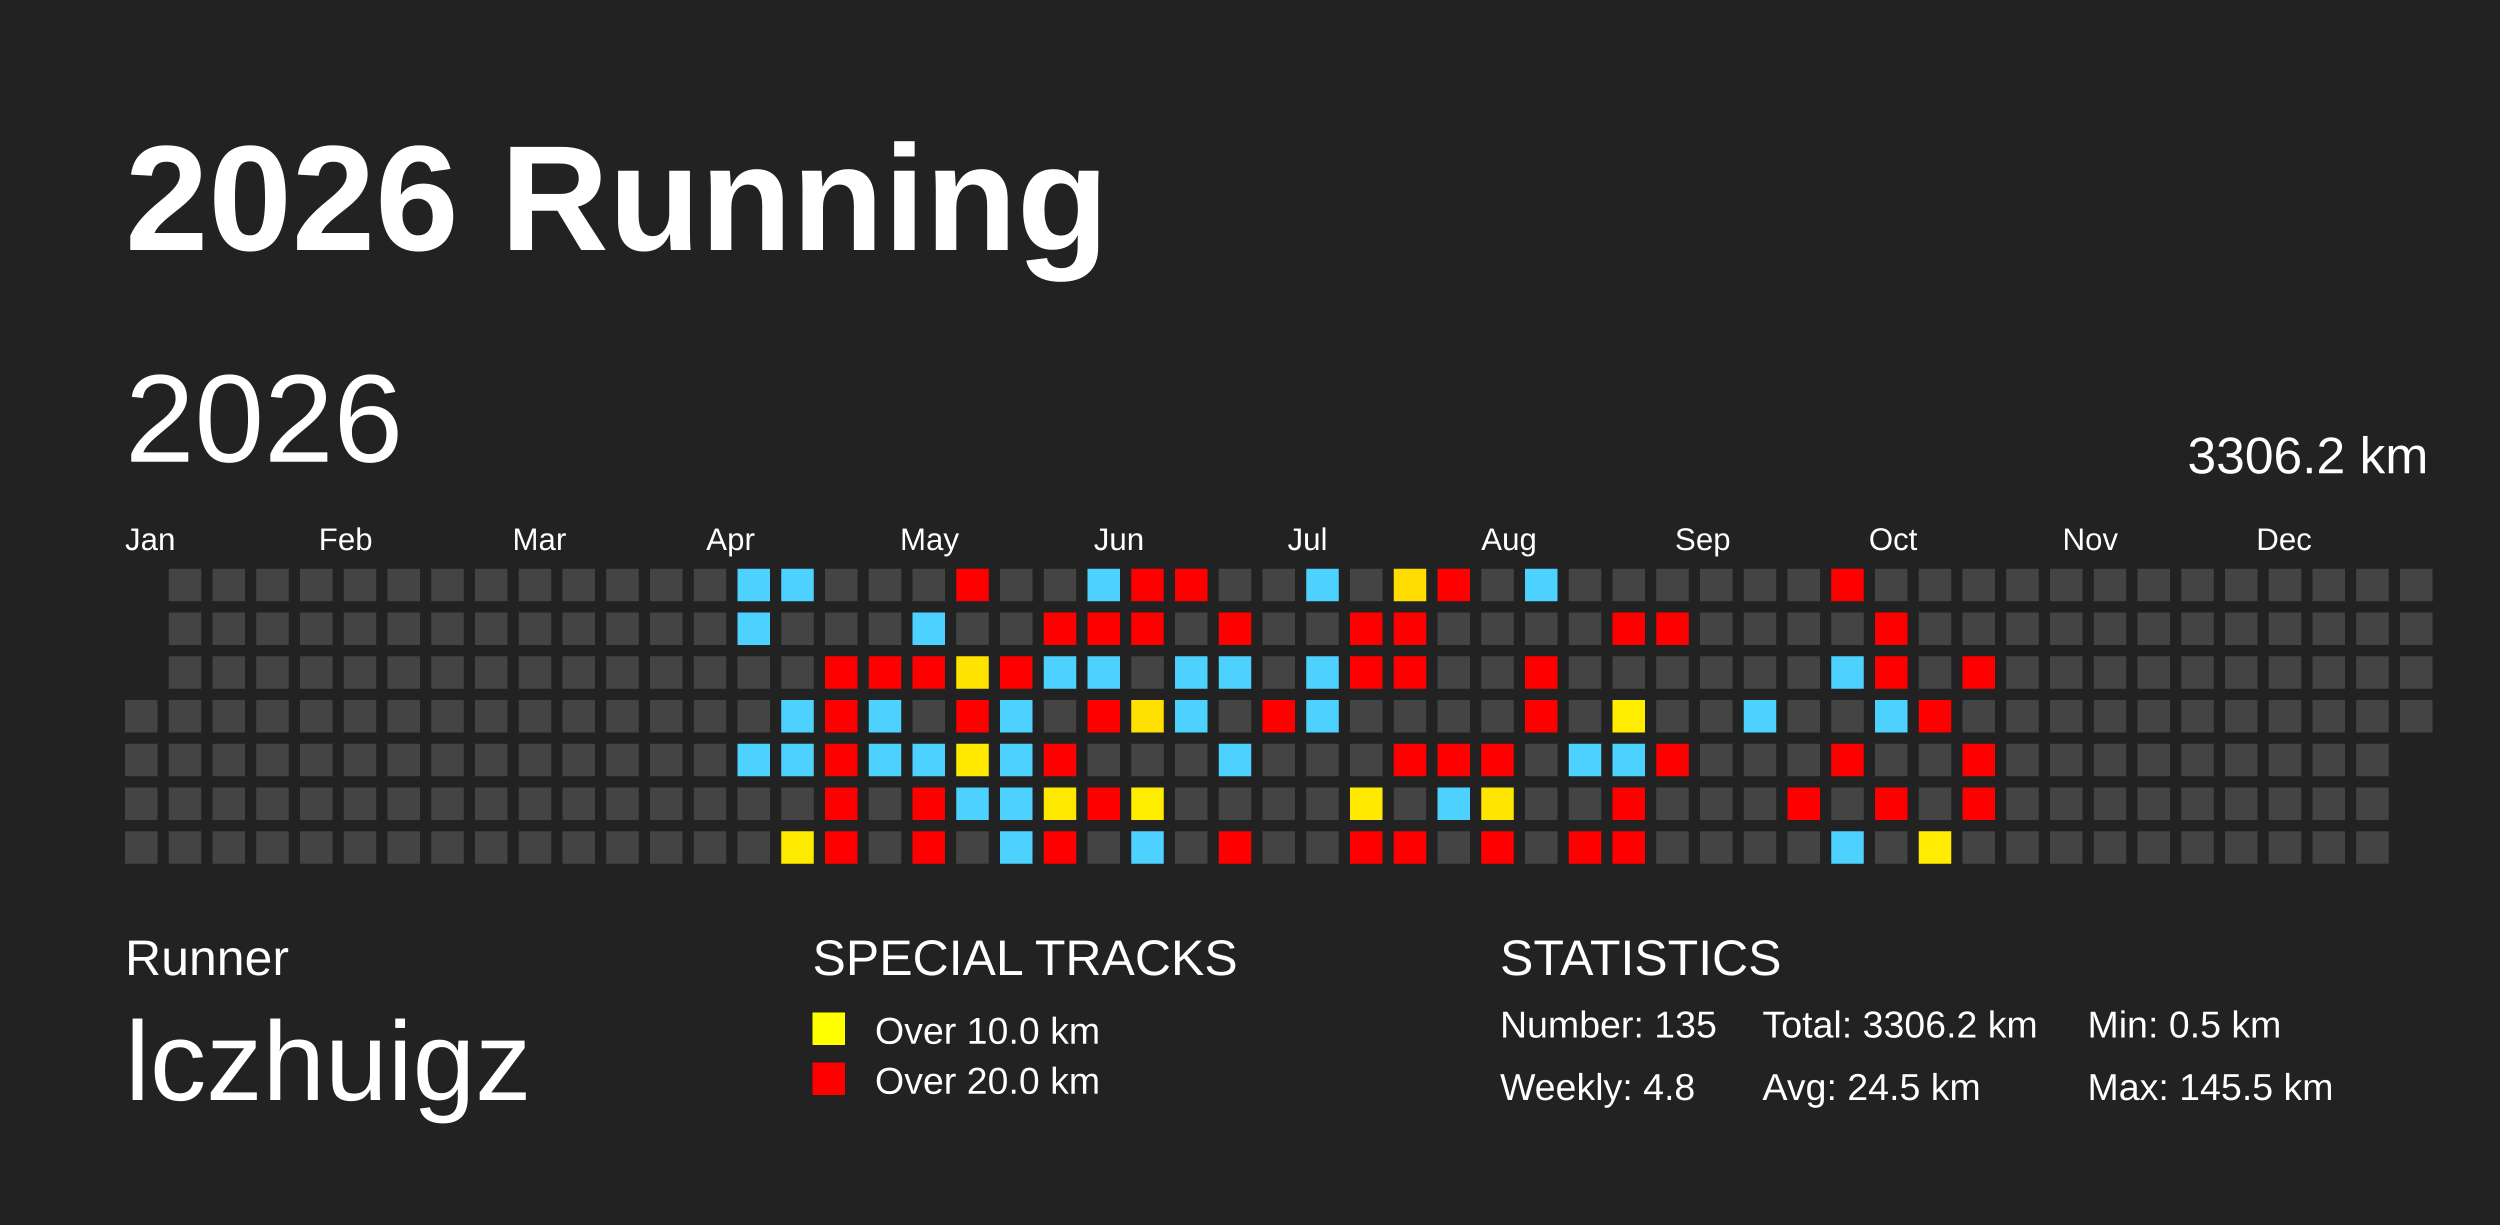
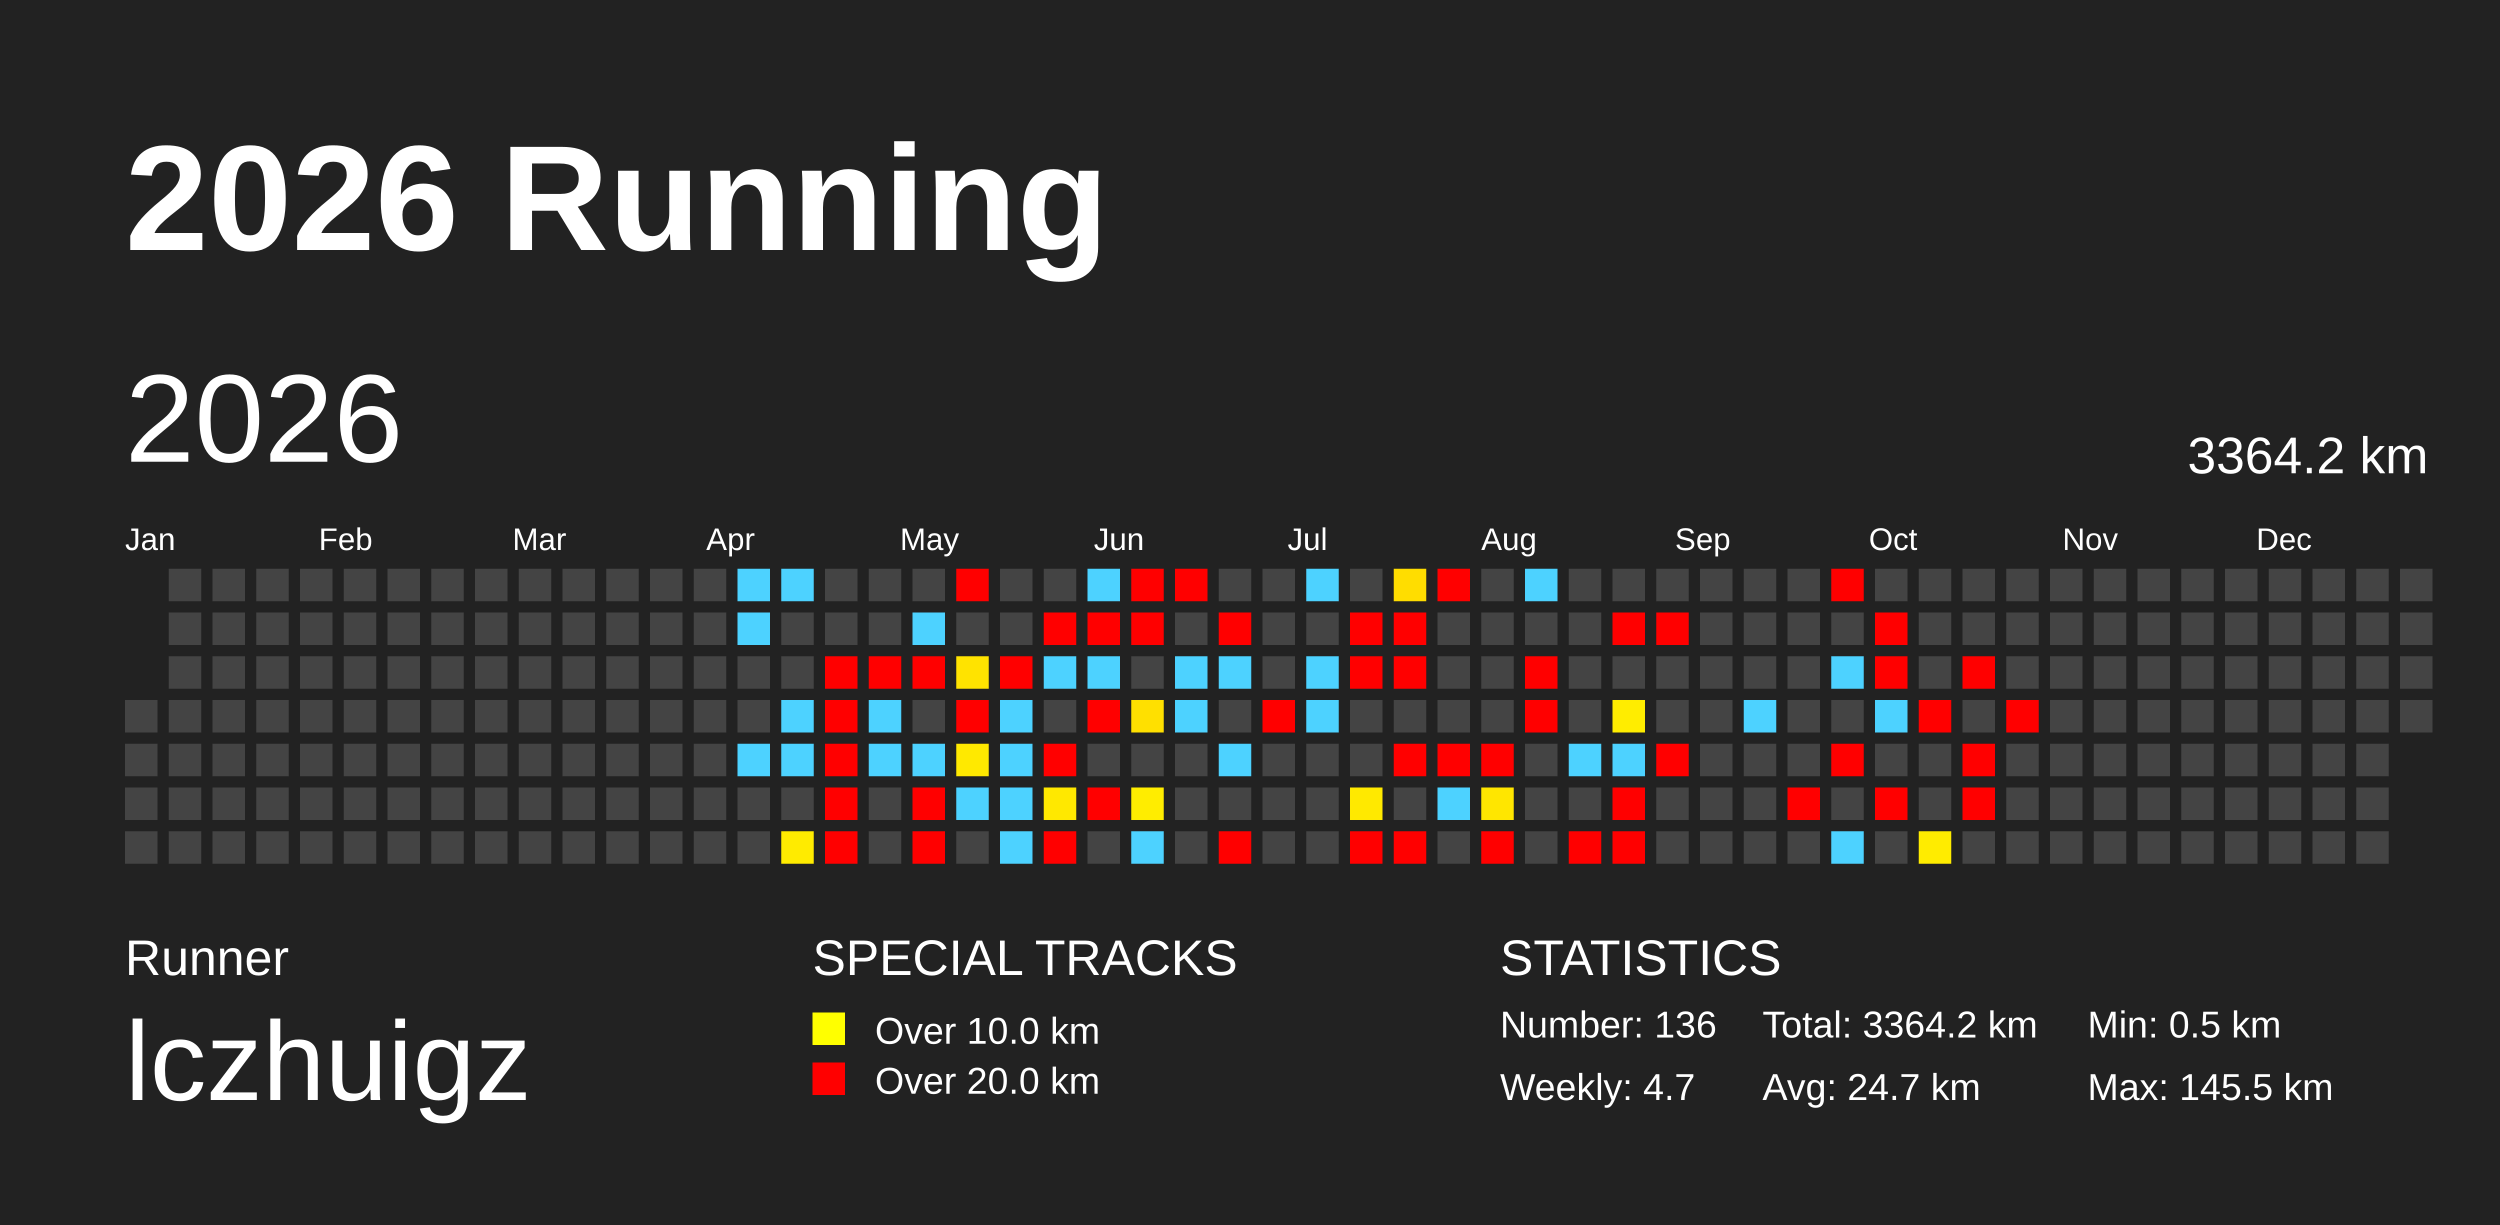
<svg xmlns="http://www.w3.org/2000/svg" baseProfile="full" height="98mm" version="1.1" viewBox="0,0,200,98" width="200mm">
  <defs>
    <pattern height="2" id="indoor-stripe" patternUnits="userSpaceOnUse" width="2">
      <line stroke="white" stroke-opacity="0.45" stroke-width="0.5" x1="0" x2="2" y1="2" y2="0" />
    </pattern>
  </defs>
  <rect fill="#222222" height="98" width="200" x="0" y="0" />
  <text fill="#FFFFFF" style="font-size:12px; font-family:Arial; font-weight:bold;" x="10" y="20">2026 Running</text>
  <text fill="#FFFFFF" style="font-size:4px; font-family:Arial" x="10" y="78">Runner</text>
  <text fill="#FFFFFF" style="font-size:9px; font-family:Arial" x="10" y="88">lczhuigz</text>
  <text fill="#FFFFFF" style="font-size:4px; font-family:Arial" x="65" y="78">SPECIAL TRACKS</text>
  <rect fill="yellow" height="2.6" width="2.6" x="65" y="81" />
  <text fill="#FFFFFF" style="font-size:3px; font-family:Arial" x="70" y="83.5">Over 10.0 km</text>
  <rect fill="red" height="2.6" width="2.6" x="65" y="85" />
  <text fill="#FFFFFF" style="font-size:3px; font-family:Arial" x="70" y="87.5">Over 20.0 km</text>
  <text fill="#FFFFFF" style="font-size:4px; font-family:Arial" x="120" y="78">STATISTICS</text>
-   <text fill="#FFFFFF" style="font-size:3px; font-family:Arial" x="120" y="83">Number: 135</text>
-   <text fill="#FFFFFF" style="font-size:3px; font-family:Arial" x="120" y="88">Weekly: 4.8</text>
-   <text fill="#FFFFFF" style="font-size:3px; font-family:Arial" x="141" y="83">Total: 3306.2 km</text>
-   <text fill="#FFFFFF" style="font-size:3px; font-family:Arial" x="141" y="88">Avg: 24.5 km</text>
+   <text fill="#FFFFFF" style="font-size:3px; font-family:Arial" x="120" y="83">Number: 136</text>
+   <text fill="#FFFFFF" style="font-size:3px; font-family:Arial" x="120" y="88">Weekly: 4.7</text>
+   <text fill="#FFFFFF" style="font-size:3px; font-family:Arial" x="141" y="83">Total: 3364.2 km</text>
+   <text fill="#FFFFFF" style="font-size:3px; font-family:Arial" x="141" y="88">Avg: 24.7 km</text>
  <text fill="#FFFFFF" style="font-size:3px; font-family:Arial" x="167" y="83">Min: 0.5 km</text>
  <text fill="#FFFFFF" style="font-size:3px; font-family:Arial" x="167" y="88">Max: 145.5 km</text>
  <text dominant-baseline="hanging" fill="#FFFFFF" style="font-size:10.0px; font-family:Arial;" x="10" y="30">2026</text>
-   <text dominant-baseline="hanging" fill="#FFFFFF" style="font-size:4.125px; font-family:Arial;" x="175" y="35">3306.2 km</text>
+   <text dominant-baseline="hanging" fill="#FFFFFF" style="font-size:4.125px; font-family:Arial;" x="175" y="35">3364.2 km</text>
  <text fill="#FFFFFF" style="font-size:2.5px; font-family:Arial" x="10.0" y="44">Jan</text>
  <text fill="#FFFFFF" style="font-size:2.5px; font-family:Arial" x="25.5" y="44">Feb</text>
  <text fill="#FFFFFF" style="font-size:2.5px; font-family:Arial" x="41.0" y="44">Mar</text>
  <text fill="#FFFFFF" style="font-size:2.5px; font-family:Arial" x="56.5" y="44">Apr</text>
  <text fill="#FFFFFF" style="font-size:2.5px; font-family:Arial" x="72.0" y="44">May</text>
  <text fill="#FFFFFF" style="font-size:2.5px; font-family:Arial" x="87.5" y="44">Jun</text>
  <text fill="#FFFFFF" style="font-size:2.5px; font-family:Arial" x="103.0" y="44">Jul</text>
  <text fill="#FFFFFF" style="font-size:2.5px; font-family:Arial" x="118.5" y="44">Aug</text>
  <text fill="#FFFFFF" style="font-size:2.5px; font-family:Arial" x="134.0" y="44">Sep</text>
  <text fill="#FFFFFF" style="font-size:2.5px; font-family:Arial" x="149.5" y="44">Oct</text>
  <text fill="#FFFFFF" style="font-size:2.5px; font-family:Arial" x="165.0" y="44">Nov</text>
  <text fill="#FFFFFF" style="font-size:2.5px; font-family:Arial" x="180.5" y="44">Dec</text>
  <rect fill="#444444" height="2.6" width="2.6" x="10.0" y="56.0" />
  <rect fill="#444444" height="2.6" width="2.6" x="10.0" y="59.5" />
  <rect fill="#444444" height="2.6" width="2.6" x="10.0" y="63.0" />
  <rect fill="#444444" height="2.6" width="2.6" x="10.0" y="66.5" />
  <rect fill="#444444" height="2.6" width="2.6" x="13.5" y="45.5" />
  <rect fill="#444444" height="2.6" width="2.6" x="13.5" y="49.0" />
  <rect fill="#444444" height="2.6" width="2.6" x="13.5" y="52.5" />
  <rect fill="#444444" height="2.6" width="2.6" x="13.5" y="56.0" />
  <rect fill="#444444" height="2.6" width="2.6" x="13.5" y="59.5" />
  <rect fill="#444444" height="2.6" width="2.6" x="13.5" y="63.0" />
  <rect fill="#444444" height="2.6" width="2.6" x="13.5" y="66.5" />
  <rect fill="#444444" height="2.6" width="2.6" x="17.0" y="45.5" />
  <rect fill="#444444" height="2.6" width="2.6" x="17.0" y="49.0" />
  <rect fill="#444444" height="2.6" width="2.6" x="17.0" y="52.5" />
  <rect fill="#444444" height="2.6" width="2.6" x="17.0" y="56.0" />
  <rect fill="#444444" height="2.6" width="2.6" x="17.0" y="59.5" />
  <rect fill="#444444" height="2.6" width="2.6" x="17.0" y="63.0" />
  <rect fill="#444444" height="2.6" width="2.6" x="17.0" y="66.5" />
  <rect fill="#444444" height="2.6" width="2.6" x="20.5" y="45.5" />
  <rect fill="#444444" height="2.6" width="2.6" x="20.5" y="49.0" />
  <rect fill="#444444" height="2.6" width="2.6" x="20.5" y="52.5" />
  <rect fill="#444444" height="2.6" width="2.6" x="20.5" y="56.0" />
  <rect fill="#444444" height="2.6" width="2.6" x="20.5" y="59.5" />
  <rect fill="#444444" height="2.6" width="2.6" x="20.5" y="63.0" />
  <rect fill="#444444" height="2.6" width="2.6" x="20.5" y="66.5" />
  <rect fill="#444444" height="2.6" width="2.6" x="24.0" y="45.5" />
  <rect fill="#444444" height="2.6" width="2.6" x="24.0" y="49.0" />
  <rect fill="#444444" height="2.6" width="2.6" x="24.0" y="52.5" />
  <rect fill="#444444" height="2.6" width="2.6" x="24.0" y="56.0" />
  <rect fill="#444444" height="2.6" width="2.6" x="24.0" y="59.5" />
  <rect fill="#444444" height="2.6" width="2.6" x="24.0" y="63.0" />
  <rect fill="#444444" height="2.6" width="2.6" x="24.0" y="66.5" />
  <rect fill="#444444" height="2.6" width="2.6" x="27.5" y="45.5" />
  <rect fill="#444444" height="2.6" width="2.6" x="27.5" y="49.0" />
  <rect fill="#444444" height="2.6" width="2.6" x="27.5" y="52.5" />
  <rect fill="#444444" height="2.6" width="2.6" x="27.5" y="56.0" />
  <rect fill="#444444" height="2.6" width="2.6" x="27.5" y="59.5" />
  <rect fill="#444444" height="2.6" width="2.6" x="27.5" y="63.0" />
  <rect fill="#444444" height="2.6" width="2.6" x="27.5" y="66.5" />
  <rect fill="#444444" height="2.6" width="2.6" x="31.0" y="45.5" />
  <rect fill="#444444" height="2.6" width="2.6" x="31.0" y="49.0" />
  <rect fill="#444444" height="2.6" width="2.6" x="31.0" y="52.5" />
  <rect fill="#444444" height="2.6" width="2.6" x="31.0" y="56.0" />
  <rect fill="#444444" height="2.6" width="2.6" x="31.0" y="59.5" />
  <rect fill="#444444" height="2.6" width="2.6" x="31.0" y="63.0" />
  <rect fill="#444444" height="2.6" width="2.6" x="31.0" y="66.5" />
  <rect fill="#444444" height="2.6" width="2.6" x="34.5" y="45.5" />
  <rect fill="#444444" height="2.6" width="2.6" x="34.5" y="49.0" />
  <rect fill="#444444" height="2.6" width="2.6" x="34.5" y="52.5" />
  <rect fill="#444444" height="2.6" width="2.6" x="34.5" y="56.0" />
  <rect fill="#444444" height="2.6" width="2.6" x="34.5" y="59.5" />
  <rect fill="#444444" height="2.6" width="2.6" x="34.5" y="63.0" />
  <rect fill="#444444" height="2.6" width="2.6" x="34.5" y="66.5" />
  <rect fill="#444444" height="2.6" width="2.6" x="38.0" y="45.5" />
  <rect fill="#444444" height="2.6" width="2.6" x="38.0" y="49.0" />
  <rect fill="#444444" height="2.6" width="2.6" x="38.0" y="52.5" />
  <rect fill="#444444" height="2.6" width="2.6" x="38.0" y="56.0" />
  <rect fill="#444444" height="2.6" width="2.6" x="38.0" y="59.5" />
  <rect fill="#444444" height="2.6" width="2.6" x="38.0" y="63.0" />
  <rect fill="#444444" height="2.6" width="2.6" x="38.0" y="66.5" />
  <rect fill="#444444" height="2.6" width="2.6" x="41.5" y="45.5" />
  <rect fill="#444444" height="2.6" width="2.6" x="41.5" y="49.0" />
  <rect fill="#444444" height="2.6" width="2.6" x="41.5" y="52.5" />
  <rect fill="#444444" height="2.6" width="2.6" x="41.5" y="56.0" />
  <rect fill="#444444" height="2.6" width="2.6" x="41.5" y="59.5" />
  <rect fill="#444444" height="2.6" width="2.6" x="41.5" y="63.0" />
  <rect fill="#444444" height="2.6" width="2.6" x="41.5" y="66.5" />
  <rect fill="#444444" height="2.6" width="2.6" x="45.0" y="45.5" />
  <rect fill="#444444" height="2.6" width="2.6" x="45.0" y="49.0" />
  <rect fill="#444444" height="2.6" width="2.6" x="45.0" y="52.5" />
  <rect fill="#444444" height="2.6" width="2.6" x="45.0" y="56.0" />
  <rect fill="#444444" height="2.6" width="2.6" x="45.0" y="59.5" />
  <rect fill="#444444" height="2.6" width="2.6" x="45.0" y="63.0" />
  <rect fill="#444444" height="2.6" width="2.6" x="45.0" y="66.5" />
  <rect fill="#444444" height="2.6" width="2.6" x="48.5" y="45.5" />
  <rect fill="#444444" height="2.6" width="2.6" x="48.5" y="49.0" />
  <rect fill="#444444" height="2.6" width="2.6" x="48.5" y="52.5" />
  <rect fill="#444444" height="2.6" width="2.6" x="48.5" y="56.0" />
  <rect fill="#444444" height="2.6" width="2.6" x="48.5" y="59.5" />
  <rect fill="#444444" height="2.6" width="2.6" x="48.5" y="63.0" />
  <rect fill="#444444" height="2.6" width="2.6" x="48.5" y="66.5" />
  <rect fill="#444444" height="2.6" width="2.6" x="52.0" y="45.5" />
  <rect fill="#444444" height="2.6" width="2.6" x="52.0" y="49.0" />
  <rect fill="#444444" height="2.6" width="2.6" x="52.0" y="52.5" />
  <rect fill="#444444" height="2.6" width="2.6" x="52.0" y="56.0" />
  <rect fill="#444444" height="2.6" width="2.6" x="52.0" y="59.5" />
  <rect fill="#444444" height="2.6" width="2.6" x="52.0" y="63.0" />
  <rect fill="#444444" height="2.6" width="2.6" x="52.0" y="66.5" />
  <rect fill="#444444" height="2.6" width="2.6" x="55.5" y="45.5" />
  <rect fill="#444444" height="2.6" width="2.6" x="55.5" y="49.0" />
  <rect fill="#444444" height="2.6" width="2.6" x="55.5" y="52.5" />
  <rect fill="#444444" height="2.6" width="2.6" x="55.5" y="56.0" />
  <rect fill="#444444" height="2.6" width="2.6" x="55.5" y="59.5" />
  <rect fill="#444444" height="2.6" width="2.6" x="55.5" y="63.0" />
  <rect fill="#444444" height="2.6" width="2.6" x="55.5" y="66.5" />
  <rect fill="#4dd2ff" height="2.6" width="2.6" x="59.0" y="45.5" />
  <rect fill="#4dd2ff" height="2.6" width="2.6" x="59.0" y="49.0" />
  <rect fill="#444444" height="2.6" width="2.6" x="59.0" y="52.5" />
  <rect fill="#444444" height="2.6" width="2.6" x="59.0" y="56.0" />
  <rect fill="#4dd2ff" height="2.6" width="2.6" x="59.0" y="59.5" />
  <rect fill="#444444" height="2.6" width="2.6" x="59.0" y="63.0" />
  <rect fill="#444444" height="2.6" width="2.6" x="59.0" y="66.5" />
  <rect fill="#4dd2ff" height="2.6" width="2.6" x="62.5" y="45.5" />
  <rect fill="#444444" height="2.6" width="2.6" x="62.5" y="49.0" />
  <rect fill="#444444" height="2.6" width="2.6" x="62.5" y="52.5" />
  <rect fill="#4dd2ff" height="2.6" width="2.6" x="62.5" y="56.0" />
  <rect fill="#4dd2ff" height="2.6" width="2.6" x="62.5" y="59.5" />
  <rect fill="#444444" height="2.6" width="2.6" x="62.5" y="63.0" />
  <rect fill="#ffeb00" height="2.6" width="2.6" x="62.5" y="66.5" />
  <rect fill="#444444" height="2.6" width="2.6" x="66.0" y="45.5" />
  <rect fill="#444444" height="2.6" width="2.6" x="66.0" y="49.0" />
  <rect fill="red" height="2.6" width="2.6" x="66.0" y="52.5" />
  <rect fill="red" height="2.6" width="2.6" x="66.0" y="56.0" />
  <rect fill="red" height="2.6" width="2.6" x="66.0" y="59.5" />
  <rect fill="red" height="2.6" width="2.6" x="66.0" y="63.0" />
  <rect fill="red" height="2.6" width="2.6" x="66.0" y="66.5" />
  <rect fill="#444444" height="2.6" width="2.6" x="69.5" y="45.5" />
  <rect fill="#444444" height="2.6" width="2.6" x="69.5" y="49.0" />
  <rect fill="red" height="2.6" width="2.6" x="69.5" y="52.5" />
  <rect fill="#4dd2ff" height="2.6" width="2.6" x="69.5" y="56.0" />
  <rect fill="#4dd2ff" height="2.6" width="2.6" x="69.5" y="59.5" />
  <rect fill="#444444" height="2.6" width="2.6" x="69.5" y="63.0" />
  <rect fill="#444444" height="2.6" width="2.6" x="69.5" y="66.5" />
  <rect fill="#444444" height="2.6" width="2.6" x="73.0" y="45.5" />
  <rect fill="#4dd2ff" height="2.6" width="2.6" x="73.0" y="49.0" />
  <rect fill="red" height="2.6" width="2.6" x="73.0" y="52.5" />
  <rect fill="#444444" height="2.6" width="2.6" x="73.0" y="56.0" />
  <rect fill="#4dd2ff" height="2.6" width="2.6" x="73.0" y="59.5" />
  <rect fill="red" height="2.6" width="2.6" x="73.0" y="63.0" />
  <rect fill="red" height="2.6" width="2.6" x="73.0" y="66.5" />
  <rect fill="red" height="2.6" width="2.6" x="76.5" y="45.5" />
  <rect fill="#444444" height="2.6" width="2.6" x="76.5" y="49.0" />
  <rect fill="#ffe300" height="2.6" width="2.6" x="76.5" y="52.5" />
  <rect fill="red" height="2.6" width="2.6" x="76.5" y="56.0" />
  <rect fill="#ffe900" height="2.6" width="2.6" x="76.5" y="59.5" />
  <rect fill="#4dd2ff" height="2.6" width="2.6" x="76.5" y="63.0" />
  <rect fill="#444444" height="2.6" width="2.6" x="76.5" y="66.5" />
  <rect fill="#444444" height="2.6" width="2.6" x="80.0" y="45.5" />
  <rect fill="#444444" height="2.6" width="2.6" x="80.0" y="49.0" />
  <rect fill="red" height="2.6" width="2.6" x="80.0" y="52.5" />
  <rect fill="#4dd2ff" height="2.6" width="2.6" x="80.0" y="56.0" />
  <rect fill="#4dd2ff" height="2.6" width="2.6" x="80.0" y="59.5" />
  <rect fill="#4dd2ff" height="2.6" width="2.6" x="80.0" y="63.0" />
  <rect fill="#4dd2ff" height="2.6" width="2.6" x="80.0" y="66.5" />
  <rect fill="#444444" height="2.6" width="2.6" x="83.5" y="45.5" />
  <rect fill="red" height="2.6" width="2.6" x="83.5" y="49.0" />
  <rect fill="#4dd2ff" height="2.6" width="2.6" x="83.5" y="52.5" />
  <rect fill="#444444" height="2.6" width="2.6" x="83.5" y="56.0" />
  <rect fill="red" height="2.6" width="2.6" x="83.5" y="59.5" />
  <rect fill="#ffe800" height="2.6" width="2.6" x="83.5" y="63.0" />
  <rect fill="red" height="2.6" width="2.6" x="83.5" y="66.5" />
  <rect fill="#4dd2ff" height="2.6" width="2.6" x="87.0" y="45.5" />
  <rect fill="red" height="2.6" width="2.6" x="87.0" y="49.0" />
  <rect fill="#4dd2ff" height="2.6" width="2.6" x="87.0" y="52.5" />
  <rect fill="red" height="2.6" width="2.6" x="87.0" y="56.0" />
  <rect fill="#444444" height="2.6" width="2.6" x="87.0" y="59.5" />
  <rect fill="red" height="2.6" width="2.6" x="87.0" y="63.0" />
  <rect fill="#444444" height="2.6" width="2.6" x="87.0" y="66.5" />
  <rect fill="red" height="2.6" width="2.6" x="90.5" y="45.5" />
  <rect fill="red" height="2.6" width="2.6" x="90.5" y="49.0" />
  <rect fill="#444444" height="2.6" width="2.6" x="90.5" y="52.5" />
  <rect fill="#ffe000" height="2.6" width="2.6" x="90.5" y="56.0" />
  <rect fill="#444444" height="2.6" width="2.6" x="90.5" y="59.5" />
  <rect fill="#ffed00" height="2.6" width="2.6" x="90.5" y="63.0" />
  <rect fill="#4dd2ff" height="2.6" width="2.6" x="90.5" y="66.5" />
  <rect fill="red" height="2.6" width="2.6" x="94.0" y="45.5" />
  <rect fill="#444444" height="2.6" width="2.6" x="94.0" y="49.0" />
  <rect fill="#4dd2ff" height="2.6" width="2.6" x="94.0" y="52.5" />
  <rect fill="#4dd2ff" height="2.6" width="2.6" x="94.0" y="56.0" />
  <rect fill="#444444" height="2.6" width="2.6" x="94.0" y="59.5" />
  <rect fill="#444444" height="2.6" width="2.6" x="94.0" y="63.0" />
  <rect fill="#444444" height="2.6" width="2.6" x="94.0" y="66.5" />
  <rect fill="#444444" height="2.6" width="2.6" x="97.5" y="45.5" />
  <rect fill="red" height="2.6" width="2.6" x="97.5" y="49.0" />
  <rect fill="#4dd2ff" height="2.6" width="2.6" x="97.5" y="52.5" />
  <rect fill="#444444" height="2.6" width="2.6" x="97.5" y="56.0" />
  <rect fill="#4dd2ff" height="2.6" width="2.6" x="97.5" y="59.5" />
  <rect fill="#444444" height="2.6" width="2.6" x="97.5" y="63.0" />
  <rect fill="red" height="2.6" width="2.6" x="97.5" y="66.5" />
  <rect fill="#444444" height="2.6" width="2.6" x="101.0" y="45.5" />
  <rect fill="#444444" height="2.6" width="2.6" x="101.0" y="49.0" />
  <rect fill="#444444" height="2.6" width="2.6" x="101.0" y="52.5" />
  <rect fill="red" height="2.6" width="2.6" x="101.0" y="56.0" />
  <rect fill="#444444" height="2.6" width="2.6" x="101.0" y="59.5" />
  <rect fill="#444444" height="2.6" width="2.6" x="101.0" y="63.0" />
  <rect fill="#444444" height="2.6" width="2.6" x="101.0" y="66.5" />
  <rect fill="#4dd2ff" height="2.6" width="2.6" x="104.5" y="45.5" />
  <rect fill="#444444" height="2.6" width="2.6" x="104.5" y="49.0" />
  <rect fill="#4dd2ff" height="2.6" width="2.6" x="104.5" y="52.5" />
  <rect fill="#4dd2ff" height="2.6" width="2.6" x="104.5" y="56.0" />
  <rect fill="#444444" height="2.6" width="2.6" x="104.5" y="59.5" />
  <rect fill="#444444" height="2.6" width="2.6" x="104.5" y="63.0" />
  <rect fill="#444444" height="2.6" width="2.6" x="104.5" y="66.5" />
  <rect fill="#444444" height="2.6" width="2.6" x="108.0" y="45.5" />
  <rect fill="red" height="2.6" width="2.6" x="108.0" y="49.0" />
  <rect fill="red" height="2.6" width="2.6" x="108.0" y="52.5" />
  <rect fill="#444444" height="2.6" width="2.6" x="108.0" y="56.0" />
  <rect fill="#444444" height="2.6" width="2.6" x="108.0" y="59.5" />
  <rect fill="#ffe900" height="2.6" width="2.6" x="108.0" y="63.0" />
  <rect fill="red" height="2.6" width="2.6" x="108.0" y="66.5" />
  <rect fill="#ffdd00" height="2.6" width="2.6" x="111.5" y="45.5" />
  <rect fill="red" height="2.6" width="2.6" x="111.5" y="49.0" />
  <rect fill="red" height="2.6" width="2.6" x="111.5" y="52.5" />
  <rect fill="#444444" height="2.6" width="2.6" x="111.5" y="56.0" />
  <rect fill="red" height="2.6" width="2.6" x="111.5" y="59.5" />
  <rect fill="#444444" height="2.6" width="2.6" x="111.5" y="63.0" />
  <rect fill="red" height="2.6" width="2.6" x="111.5" y="66.5" />
  <rect fill="red" height="2.6" width="2.6" x="115.0" y="45.5" />
  <rect fill="#444444" height="2.6" width="2.6" x="115.0" y="49.0" />
  <rect fill="#444444" height="2.6" width="2.6" x="115.0" y="52.5" />
  <rect fill="#444444" height="2.6" width="2.6" x="115.0" y="56.0" />
  <rect fill="red" height="2.6" width="2.6" x="115.0" y="59.5" />
  <rect fill="#4dd2ff" height="2.6" width="2.6" x="115.0" y="63.0" />
  <rect fill="#444444" height="2.6" width="2.6" x="115.0" y="66.5" />
  <rect fill="#444444" height="2.6" width="2.6" x="118.5" y="45.5" />
  <rect fill="#444444" height="2.6" width="2.6" x="118.5" y="49.0" />
  <rect fill="#444444" height="2.6" width="2.6" x="118.5" y="52.5" />
  <rect fill="#444444" height="2.6" width="2.6" x="118.5" y="56.0" />
  <rect fill="red" height="2.6" width="2.6" x="118.5" y="59.5" />
  <rect fill="#ffe600" height="2.6" width="2.6" x="118.5" y="63.0" />
  <rect fill="red" height="2.6" width="2.6" x="118.5" y="66.5" />
  <rect fill="#4dd2ff" height="2.6" width="2.6" x="122.0" y="45.5" />
  <rect fill="#444444" height="2.6" width="2.6" x="122.0" y="49.0" />
  <rect fill="red" height="2.6" width="2.6" x="122.0" y="52.5" />
  <rect fill="red" height="2.6" width="2.6" x="122.0" y="56.0" />
  <rect fill="#444444" height="2.6" width="2.6" x="122.0" y="59.5" />
  <rect fill="#444444" height="2.6" width="2.6" x="122.0" y="63.0" />
  <rect fill="#444444" height="2.6" width="2.6" x="122.0" y="66.5" />
  <rect fill="#444444" height="2.6" width="2.6" x="125.5" y="45.5" />
  <rect fill="#444444" height="2.6" width="2.6" x="125.5" y="49.0" />
  <rect fill="#444444" height="2.6" width="2.6" x="125.5" y="52.5" />
  <rect fill="#444444" height="2.6" width="2.6" x="125.5" y="56.0" />
  <rect fill="#4dd2ff" height="2.6" width="2.6" x="125.5" y="59.5" />
  <rect fill="#444444" height="2.6" width="2.6" x="125.5" y="63.0" />
  <rect fill="red" height="2.6" width="2.6" x="125.5" y="66.5" />
  <rect fill="#444444" height="2.6" width="2.6" x="129.0" y="45.5" />
  <rect fill="red" height="2.6" width="2.6" x="129.0" y="49.0" />
  <rect fill="#444444" height="2.6" width="2.6" x="129.0" y="52.5" />
  <rect fill="#ffed00" height="2.6" width="2.6" x="129.0" y="56.0" />
  <rect fill="#4dd2ff" height="2.6" width="2.6" x="129.0" y="59.5" />
  <rect fill="red" height="2.6" width="2.6" x="129.0" y="63.0" />
  <rect fill="red" height="2.6" width="2.6" x="129.0" y="66.5" />
  <rect fill="#444444" height="2.6" width="2.6" x="132.5" y="45.5" />
  <rect fill="red" height="2.6" width="2.6" x="132.5" y="49.0" />
  <rect fill="#444444" height="2.6" width="2.6" x="132.5" y="52.5" />
  <rect fill="#444444" height="2.6" width="2.6" x="132.5" y="56.0" />
  <rect fill="red" height="2.6" width="2.6" x="132.5" y="59.5" />
  <rect fill="#444444" height="2.6" width="2.6" x="132.5" y="63.0" />
  <rect fill="#444444" height="2.6" width="2.6" x="132.5" y="66.5" />
  <rect fill="#444444" height="2.6" width="2.6" x="136.0" y="45.5" />
  <rect fill="#444444" height="2.6" width="2.6" x="136.0" y="49.0" />
  <rect fill="#444444" height="2.6" width="2.6" x="136.0" y="52.5" />
  <rect fill="#444444" height="2.6" width="2.6" x="136.0" y="56.0" />
  <rect fill="#444444" height="2.6" width="2.6" x="136.0" y="59.5" />
  <rect fill="#444444" height="2.6" width="2.6" x="136.0" y="63.0" />
  <rect fill="#444444" height="2.6" width="2.6" x="136.0" y="66.5" />
  <rect fill="#444444" height="2.6" width="2.6" x="139.5" y="45.5" />
  <rect fill="#444444" height="2.6" width="2.6" x="139.5" y="49.0" />
  <rect fill="#444444" height="2.6" width="2.6" x="139.5" y="52.5" />
  <rect fill="#4dd2ff" height="2.6" width="2.6" x="139.5" y="56.0" />
  <rect fill="#444444" height="2.6" width="2.6" x="139.5" y="59.5" />
  <rect fill="#444444" height="2.6" width="2.6" x="139.5" y="63.0" />
  <rect fill="#444444" height="2.6" width="2.6" x="139.5" y="66.5" />
  <rect fill="#444444" height="2.6" width="2.6" x="143.0" y="45.5" />
  <rect fill="#444444" height="2.6" width="2.6" x="143.0" y="49.0" />
  <rect fill="#444444" height="2.6" width="2.6" x="143.0" y="52.5" />
  <rect fill="#444444" height="2.6" width="2.6" x="143.0" y="56.0" />
  <rect fill="#444444" height="2.6" width="2.6" x="143.0" y="59.5" />
  <rect fill="red" height="2.6" width="2.6" x="143.0" y="63.0" />
  <rect fill="#444444" height="2.6" width="2.6" x="143.0" y="66.5" />
  <rect fill="red" height="2.6" width="2.6" x="146.5" y="45.5" />
  <rect fill="#444444" height="2.6" width="2.6" x="146.5" y="49.0" />
  <rect fill="#4dd2ff" height="2.6" width="2.6" x="146.5" y="52.5" />
  <rect fill="#444444" height="2.6" width="2.6" x="146.5" y="56.0" />
  <rect fill="red" height="2.6" width="2.6" x="146.5" y="59.5" />
  <rect fill="#444444" height="2.6" width="2.6" x="146.5" y="63.0" />
  <rect fill="#4dd2ff" height="2.6" width="2.6" x="146.5" y="66.5" />
  <rect fill="#444444" height="2.6" width="2.6" x="150.0" y="45.5" />
  <rect fill="red" height="2.6" width="2.6" x="150.0" y="49.0" />
  <rect fill="red" height="2.6" width="2.6" x="150.0" y="52.5" />
  <rect fill="#4dd2ff" height="2.6" width="2.6" x="150.0" y="56.0" />
  <rect fill="#444444" height="2.6" width="2.6" x="150.0" y="59.5" />
  <rect fill="red" height="2.6" width="2.6" x="150.0" y="63.0" />
  <rect fill="#444444" height="2.6" width="2.6" x="150.0" y="66.5" />
  <rect fill="#444444" height="2.6" width="2.6" x="153.5" y="45.5" />
  <rect fill="#444444" height="2.6" width="2.6" x="153.5" y="49.0" />
  <rect fill="#444444" height="2.6" width="2.6" x="153.5" y="52.5" />
  <rect fill="red" height="2.6" width="2.6" x="153.5" y="56.0" />
  <rect fill="#444444" height="2.6" width="2.6" x="153.5" y="59.5" />
  <rect fill="#444444" height="2.6" width="2.6" x="153.5" y="63.0" />
  <rect fill="#ffec00" height="2.6" width="2.6" x="153.5" y="66.5" />
  <rect fill="#444444" height="2.6" width="2.6" x="157.0" y="45.5" />
  <rect fill="#444444" height="2.6" width="2.6" x="157.0" y="49.0" />
  <rect fill="red" height="2.6" width="2.6" x="157.0" y="52.5" />
  <rect fill="#444444" height="2.6" width="2.6" x="157.0" y="56.0" />
  <rect fill="red" height="2.6" width="2.6" x="157.0" y="59.5" />
  <rect fill="red" height="2.6" width="2.6" x="157.0" y="63.0" />
  <rect fill="#444444" height="2.6" width="2.6" x="157.0" y="66.5" />
  <rect fill="#444444" height="2.6" width="2.6" x="160.5" y="45.5" />
  <rect fill="#444444" height="2.6" width="2.6" x="160.5" y="49.0" />
  <rect fill="#444444" height="2.6" width="2.6" x="160.5" y="52.5" />
-   <rect fill="#444444" height="2.6" width="2.6" x="160.5" y="56.0" />
+   <rect fill="red" height="2.6" width="2.6" x="160.5" y="56.0" />
  <rect fill="#444444" height="2.6" width="2.6" x="160.5" y="59.5" />
  <rect fill="#444444" height="2.6" width="2.6" x="160.5" y="63.0" />
  <rect fill="#444444" height="2.6" width="2.6" x="160.5" y="66.5" />
  <rect fill="#444444" height="2.6" width="2.6" x="164.0" y="45.5" />
  <rect fill="#444444" height="2.6" width="2.6" x="164.0" y="49.0" />
  <rect fill="#444444" height="2.6" width="2.6" x="164.0" y="52.5" />
  <rect fill="#444444" height="2.6" width="2.6" x="164.0" y="56.0" />
  <rect fill="#444444" height="2.6" width="2.6" x="164.0" y="59.5" />
  <rect fill="#444444" height="2.6" width="2.6" x="164.0" y="63.0" />
  <rect fill="#444444" height="2.6" width="2.6" x="164.0" y="66.5" />
  <rect fill="#444444" height="2.6" width="2.6" x="167.5" y="45.5" />
  <rect fill="#444444" height="2.6" width="2.6" x="167.5" y="49.0" />
  <rect fill="#444444" height="2.6" width="2.6" x="167.5" y="52.5" />
  <rect fill="#444444" height="2.6" width="2.6" x="167.5" y="56.0" />
  <rect fill="#444444" height="2.6" width="2.6" x="167.5" y="59.5" />
  <rect fill="#444444" height="2.6" width="2.6" x="167.5" y="63.0" />
  <rect fill="#444444" height="2.6" width="2.6" x="167.5" y="66.5" />
  <rect fill="#444444" height="2.6" width="2.6" x="171.0" y="45.5" />
  <rect fill="#444444" height="2.6" width="2.6" x="171.0" y="49.0" />
  <rect fill="#444444" height="2.6" width="2.6" x="171.0" y="52.5" />
  <rect fill="#444444" height="2.6" width="2.6" x="171.0" y="56.0" />
  <rect fill="#444444" height="2.6" width="2.6" x="171.0" y="59.5" />
  <rect fill="#444444" height="2.6" width="2.6" x="171.0" y="63.0" />
  <rect fill="#444444" height="2.6" width="2.6" x="171.0" y="66.5" />
  <rect fill="#444444" height="2.6" width="2.6" x="174.5" y="45.5" />
  <rect fill="#444444" height="2.6" width="2.6" x="174.5" y="49.0" />
  <rect fill="#444444" height="2.6" width="2.6" x="174.5" y="52.5" />
  <rect fill="#444444" height="2.6" width="2.6" x="174.5" y="56.0" />
  <rect fill="#444444" height="2.6" width="2.6" x="174.5" y="59.5" />
  <rect fill="#444444" height="2.6" width="2.6" x="174.5" y="63.0" />
  <rect fill="#444444" height="2.6" width="2.6" x="174.5" y="66.5" />
  <rect fill="#444444" height="2.6" width="2.6" x="178.0" y="45.5" />
  <rect fill="#444444" height="2.6" width="2.6" x="178.0" y="49.0" />
  <rect fill="#444444" height="2.6" width="2.6" x="178.0" y="52.5" />
  <rect fill="#444444" height="2.6" width="2.6" x="178.0" y="56.0" />
  <rect fill="#444444" height="2.6" width="2.6" x="178.0" y="59.5" />
  <rect fill="#444444" height="2.6" width="2.6" x="178.0" y="63.0" />
  <rect fill="#444444" height="2.6" width="2.6" x="178.0" y="66.5" />
  <rect fill="#444444" height="2.6" width="2.6" x="181.5" y="45.5" />
  <rect fill="#444444" height="2.6" width="2.6" x="181.5" y="49.0" />
  <rect fill="#444444" height="2.6" width="2.6" x="181.5" y="52.5" />
  <rect fill="#444444" height="2.6" width="2.6" x="181.5" y="56.0" />
  <rect fill="#444444" height="2.6" width="2.6" x="181.5" y="59.5" />
  <rect fill="#444444" height="2.6" width="2.6" x="181.5" y="63.0" />
  <rect fill="#444444" height="2.6" width="2.6" x="181.5" y="66.5" />
  <rect fill="#444444" height="2.6" width="2.6" x="185.0" y="45.5" />
  <rect fill="#444444" height="2.6" width="2.6" x="185.0" y="49.0" />
  <rect fill="#444444" height="2.6" width="2.6" x="185.0" y="52.5" />
  <rect fill="#444444" height="2.6" width="2.6" x="185.0" y="56.0" />
  <rect fill="#444444" height="2.6" width="2.6" x="185.0" y="59.5" />
  <rect fill="#444444" height="2.6" width="2.6" x="185.0" y="63.0" />
  <rect fill="#444444" height="2.6" width="2.6" x="185.0" y="66.5" />
  <rect fill="#444444" height="2.6" width="2.6" x="188.5" y="45.5" />
  <rect fill="#444444" height="2.6" width="2.6" x="188.5" y="49.0" />
  <rect fill="#444444" height="2.6" width="2.6" x="188.5" y="52.5" />
  <rect fill="#444444" height="2.6" width="2.6" x="188.5" y="56.0" />
  <rect fill="#444444" height="2.6" width="2.6" x="188.5" y="59.5" />
  <rect fill="#444444" height="2.6" width="2.6" x="188.5" y="63.0" />
  <rect fill="#444444" height="2.6" width="2.6" x="188.5" y="66.5" />
  <rect fill="#444444" height="2.6" width="2.6" x="192.0" y="45.5" />
  <rect fill="#444444" height="2.6" width="2.6" x="192.0" y="49.0" />
  <rect fill="#444444" height="2.6" width="2.6" x="192.0" y="52.5" />
  <rect fill="#444444" height="2.6" width="2.6" x="192.0" y="56.0" />
</svg>
